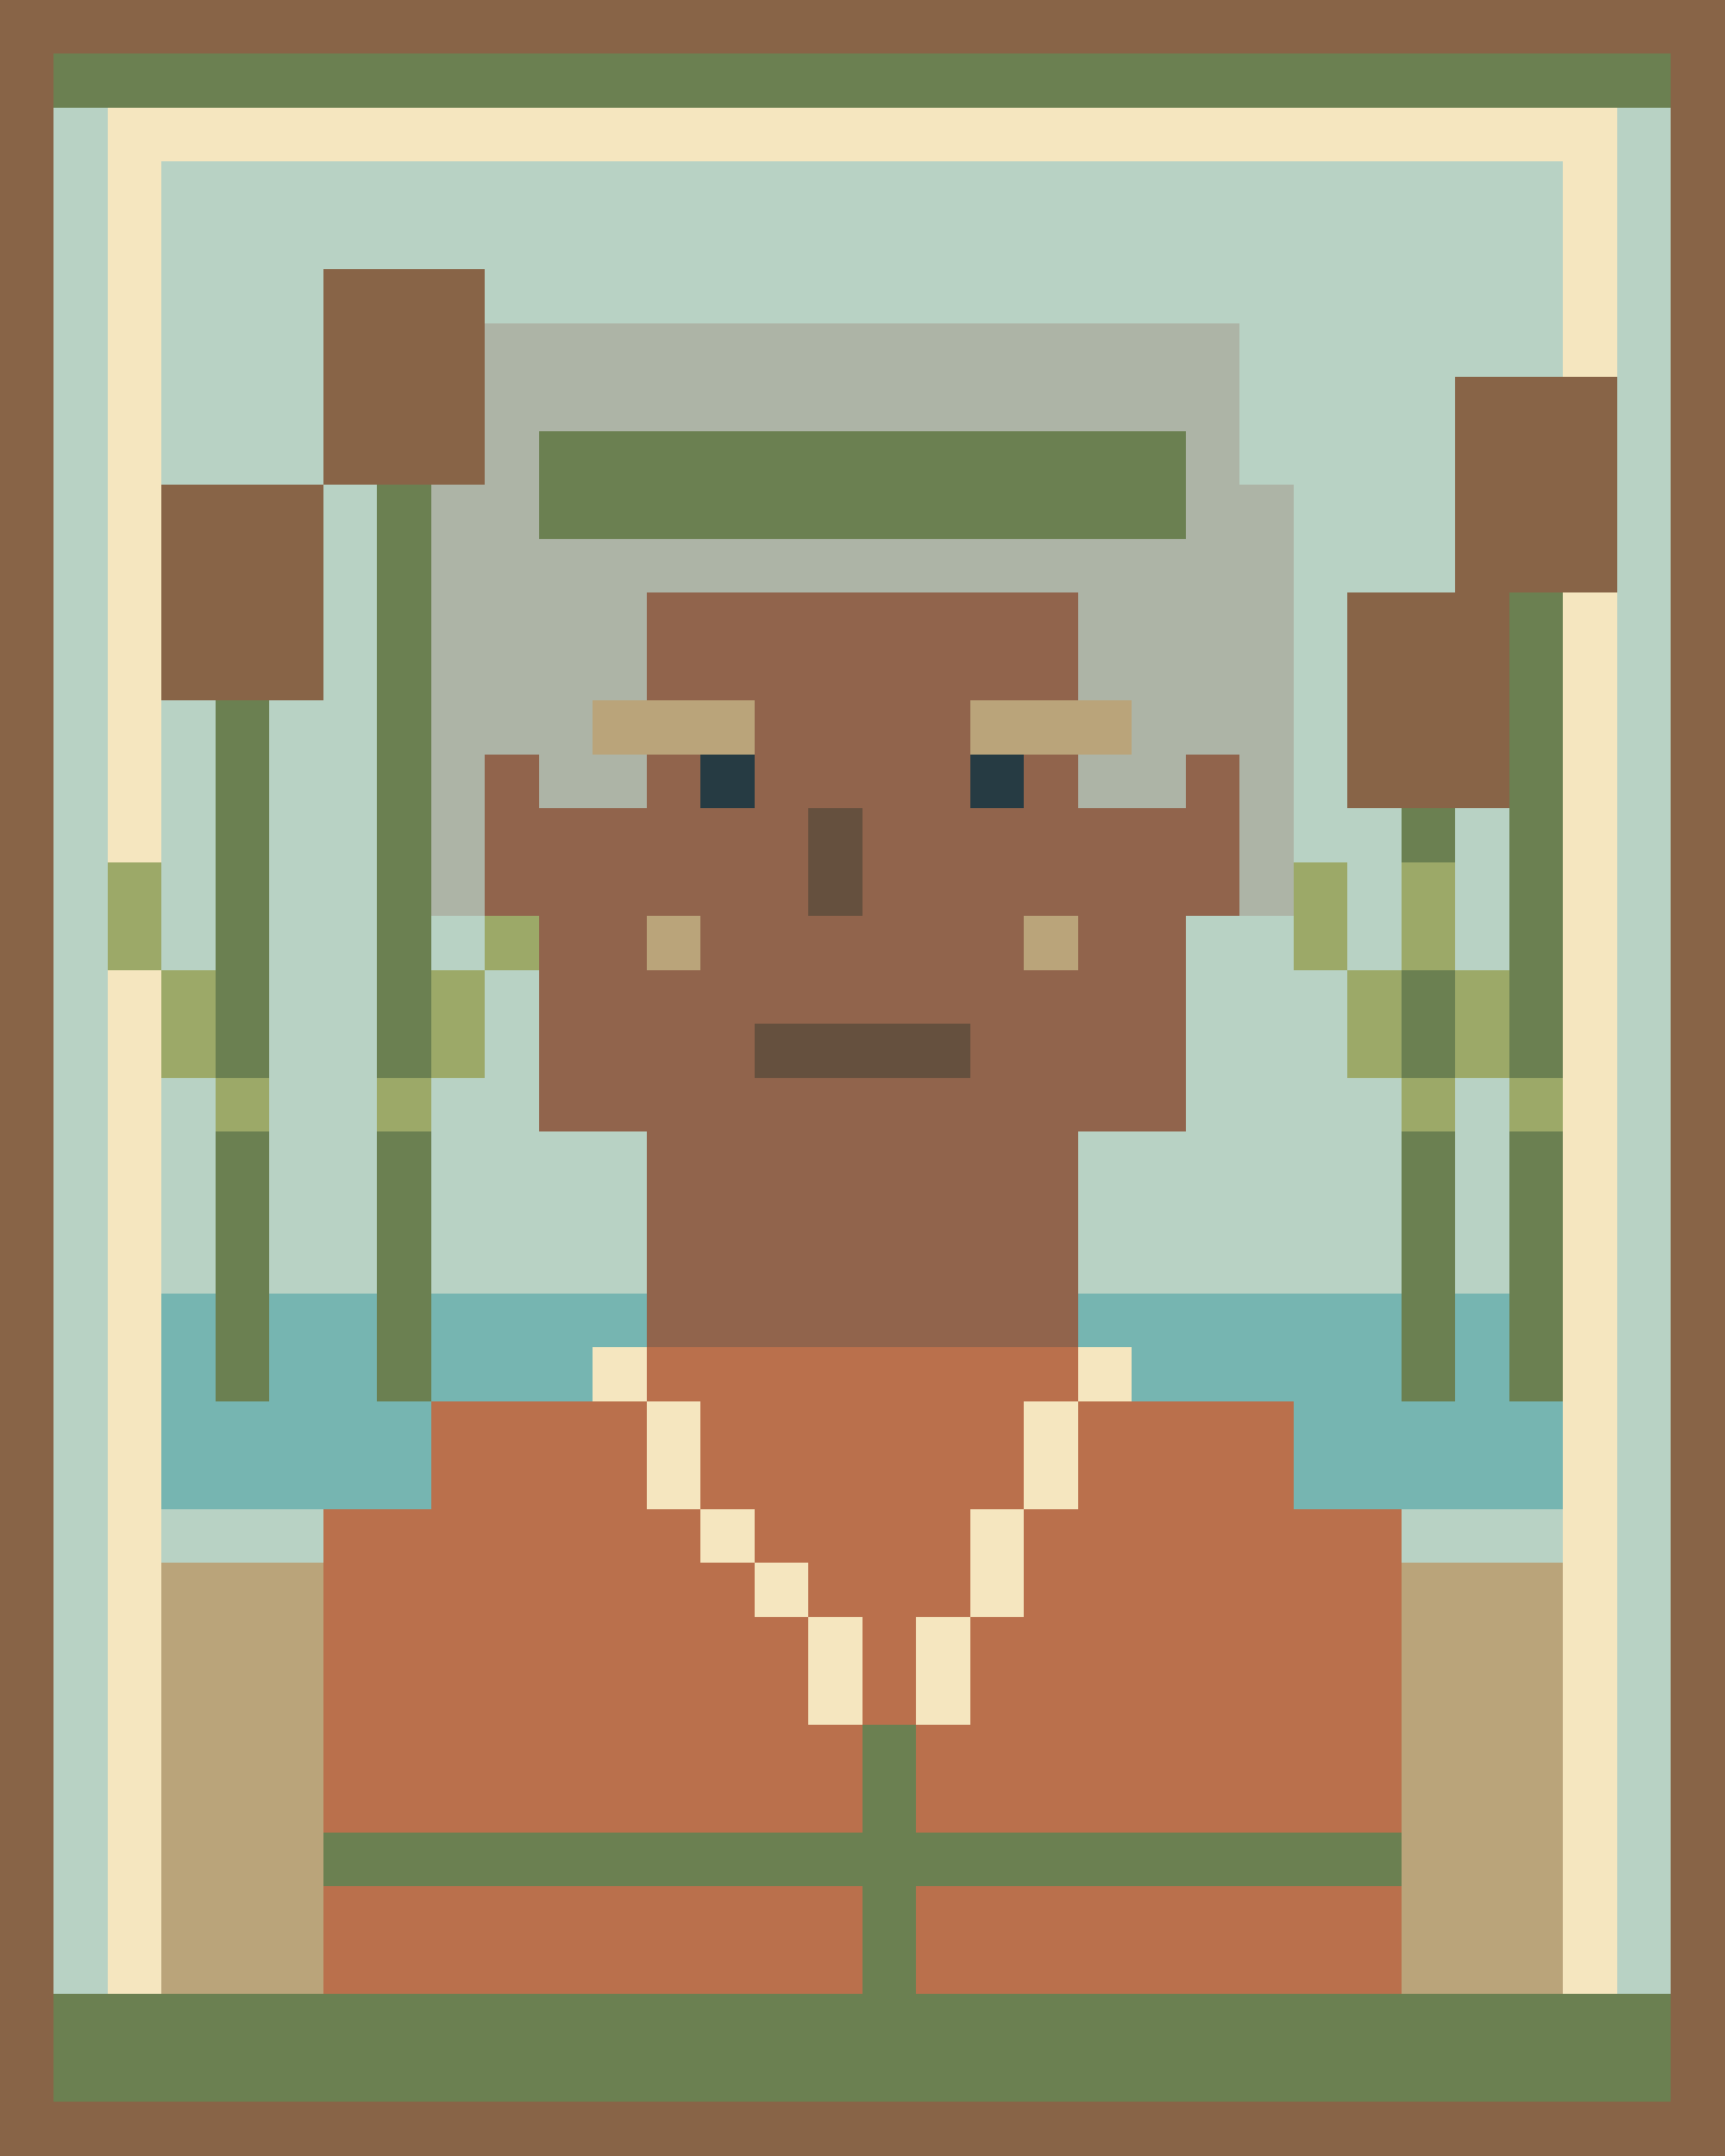
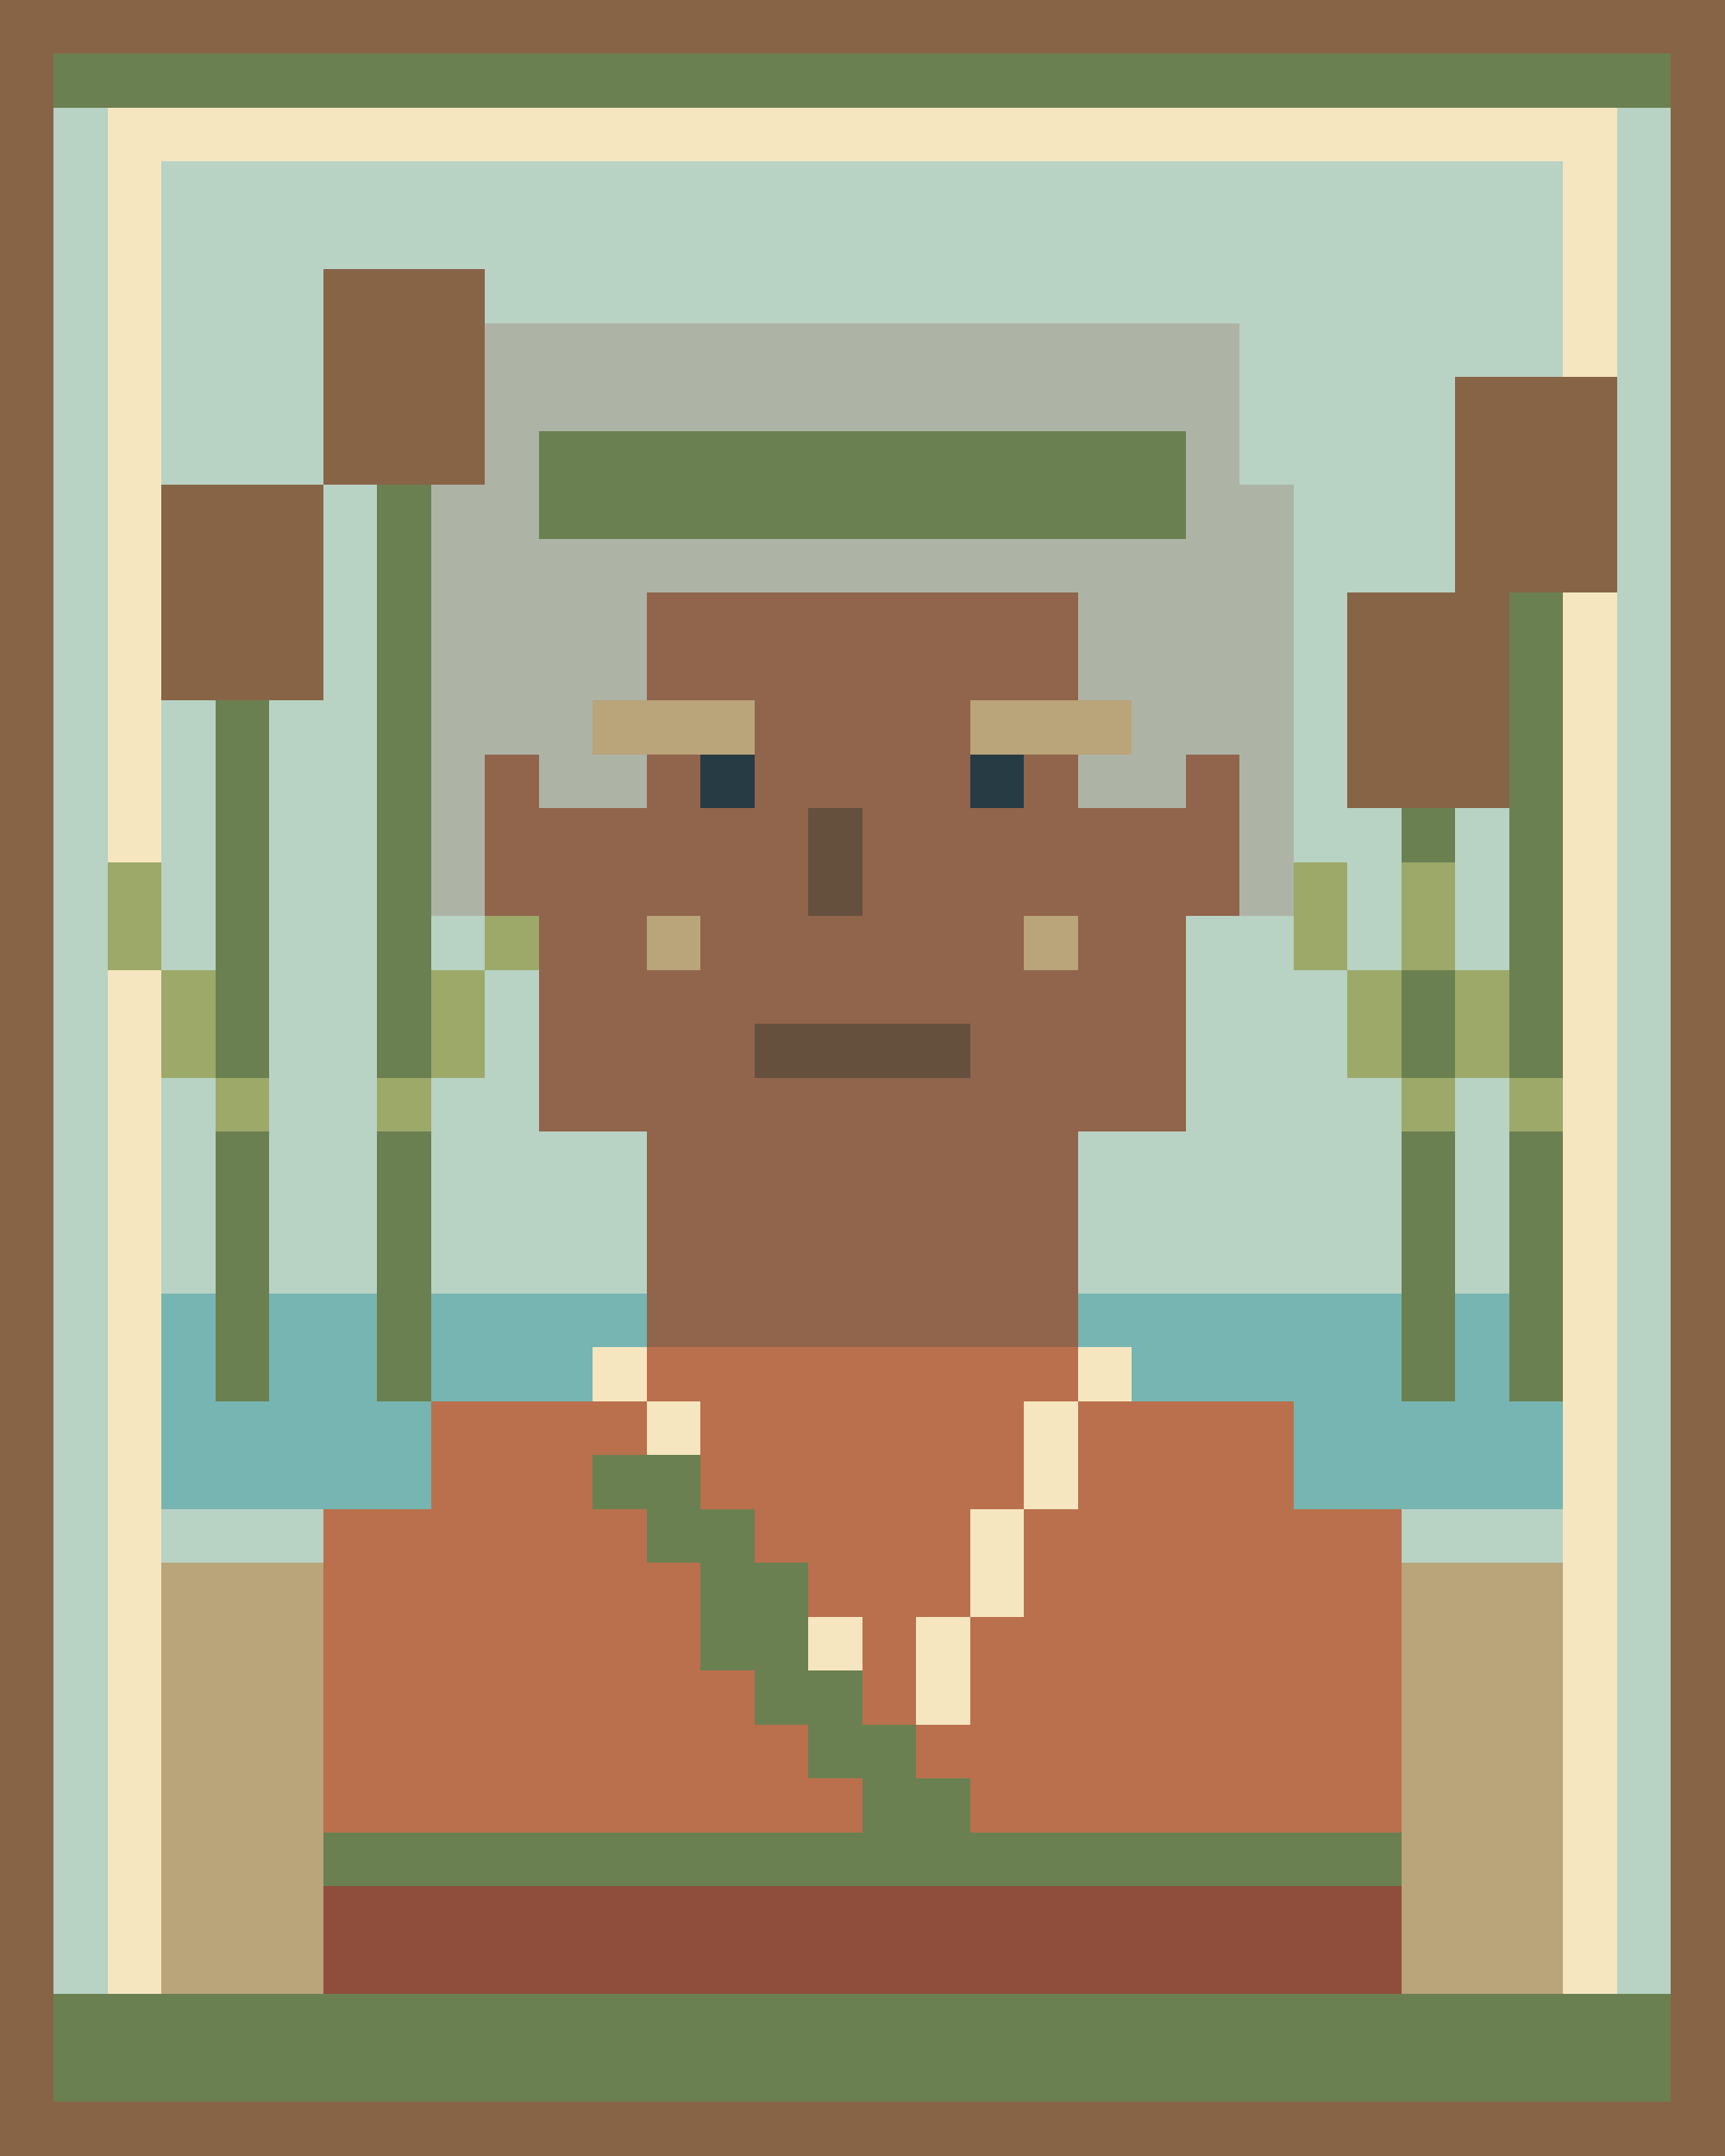
- <svg xmlns="http://www.w3.org/2000/svg" width="32" height="40" viewBox="0 0 32 40" shape-rendering="crispEdges" role="img">
-   <g fill="#263b43">
-     <rect x="13" y="14" width="1" height="1" />
-     <rect x="18" y="14" width="1" height="1" />
+ <svg xmlns="http://www.w3.org/2000/svg" width="32" height="40" viewBox="0 0 32 40" shape-rendering="crispEdges" role="img" data-origin="delta-newcomers" data-sex="female" data-avatar-variant="2" data-life-stage="elder" data-appearance-key="delta-newcomers:female:2" data-skin="#91644c" data-hair="#adb4a6" data-hair-style="headband" data-facial-hair="none" data-robe="#ba704c" data-accent="#6b8051">
+   <g fill="#886447">
+     <rect x="0" y="0" width="32" height="1" />
+     <rect x="0" y="1" width="1" height="38" />
+     <rect x="31" y="1" width="1" height="38" />
+     <rect x="6" y="5" width="3" height="4" />
+     <rect x="27" y="7" width="3" height="4" />
+     <rect x="3" y="9" width="3" height="4" />
+     <rect x="25" y="11" width="3" height="4" />
+     <rect x="0" y="39" width="32" height="1" />
  </g>
-   <g fill="#76b5b1">
-     <rect x="3" y="24" width="1" height="2" />
-     <rect x="5" y="24" width="2" height="2" />
-     <rect x="8" y="24" width="4" height="1" />
-     <rect x="20" y="24" width="6" height="1" />
-     <rect x="27" y="24" width="1" height="2" />
-     <rect x="8" y="25" width="3" height="1" />
-     <rect x="21" y="25" width="5" height="1" />
-     <rect x="3" y="26" width="5" height="2" />
-     <rect x="24" y="26" width="5" height="2" />
+   <g fill="#6b8051">
+     <rect x="1" y="1" width="30" height="1" />
+     <rect x="10" y="8" width="12" height="2" />
+     <rect x="7" y="9" width="1" height="11" />
+     <rect x="28" y="11" width="1" height="9" />
+     <rect x="4" y="13" width="1" height="7" />
+     <rect x="26" y="15" width="1" height="1" />
+     <rect x="26" y="18" width="1" height="2" />
+     <rect x="4" y="21" width="1" height="5" />
+     <rect x="7" y="21" width="1" height="5" />
+     <rect x="26" y="21" width="1" height="5" />
+     <rect x="28" y="21" width="1" height="5" />
+     <rect x="11" y="27" width="2" height="1" />
+     <rect x="12" y="28" width="2" height="1" />
+     <rect x="13" y="29" width="2" height="2" />
+     <rect x="14" y="31" width="2" height="1" />
+     <rect x="15" y="32" width="2" height="1" />
+     <rect x="16" y="33" width="2" height="1" />
+     <rect x="6" y="34" width="20" height="1" />
+     <rect x="1" y="37" width="30" height="2" />
  </g>
  <g fill="#b8d2c4">
    <rect x="1" y="2" width="1" height="35" />
    <rect x="30" y="2" width="1" height="35" />
    <rect x="3" y="3" width="26" height="2" />
    <rect x="3" y="5" width="3" height="4" />
    <rect x="9" y="5" width="20" height="1" />
    <rect x="23" y="6" width="6" height="1" />
    <rect x="23" y="7" width="4" height="2" />
    <rect x="6" y="9" width="1" height="4" />
    <rect x="24" y="9" width="3" height="2" />
    <rect x="24" y="11" width="1" height="4" />
    <rect x="3" y="13" width="1" height="5" />
    <rect x="5" y="13" width="2" height="11" />
    <rect x="24" y="15" width="2" height="1" />
    <rect x="27" y="15" width="1" height="3" />
    <rect x="25" y="16" width="1" height="2" />
    <rect x="8" y="17" width="1" height="1" />
    <rect x="22" y="17" width="2" height="1" />
    <rect x="9" y="18" width="1" height="2" />
    <rect x="22" y="18" width="3" height="2" />
    <rect x="3" y="20" width="1" height="4" />
    <rect x="8" y="20" width="2" height="1" />
    <rect x="22" y="20" width="4" height="1" />
    <rect x="27" y="20" width="1" height="4" />
    <rect x="8" y="21" width="4" height="3" />
    <rect x="20" y="21" width="6" height="3" />
    <rect x="3" y="28" width="3" height="1" />
    <rect x="26" y="28" width="3" height="1" />
  </g>
  <g fill="#f5e6bf">
    <rect x="2" y="2" width="28" height="1" />
    <rect x="2" y="3" width="1" height="13" />
    <rect x="29" y="3" width="1" height="4" />
    <rect x="29" y="11" width="1" height="26" />
    <rect x="2" y="18" width="1" height="19" />
    <rect x="11" y="25" width="1" height="1" />
    <rect x="20" y="25" width="1" height="1" />
-     <rect x="12" y="26" width="1" height="2" />
+     <rect x="12" y="26" width="1" height="1" />
    <rect x="19" y="26" width="1" height="2" />
-     <rect x="13" y="28" width="1" height="1" />
    <rect x="18" y="28" width="1" height="2" />
-     <rect x="14" y="29" width="1" height="1" />
-     <rect x="15" y="30" width="1" height="2" />
+     <rect x="15" y="30" width="1" height="1" />
    <rect x="17" y="30" width="1" height="2" />
  </g>
-   <g fill="#baa47a">
-     <rect x="11" y="13" width="3" height="1" />
-     <rect x="18" y="13" width="3" height="1" />
-     <rect x="12" y="17" width="1" height="1" />
-     <rect x="19" y="17" width="1" height="1" />
-     <rect x="3" y="29" width="3" height="8" />
-     <rect x="26" y="29" width="3" height="8" />
-   </g>
-   <g fill="#886447">
-     <rect x="0" y="0" width="32" height="1" />
-     <rect x="0" y="1" width="1" height="38" />
-     <rect x="31" y="1" width="1" height="38" />
-     <rect x="6" y="5" width="3" height="4" />
-     <rect x="27" y="7" width="3" height="4" />
-     <rect x="3" y="9" width="3" height="4" />
-     <rect x="25" y="11" width="3" height="4" />
-     <rect x="0" y="39" width="32" height="1" />
-   </g>
-   <g fill="#65503e">
-     <rect x="15" y="15" width="1" height="2" />
-     <rect x="14" y="19" width="4" height="1" />
-   </g>
-   <g fill="#ba704c">
-     <rect x="12" y="25" width="8" height="1" />
-     <rect x="8" y="26" width="4" height="2" />
-     <rect x="13" y="26" width="6" height="2" />
-     <rect x="20" y="26" width="4" height="2" />
-     <rect x="6" y="28" width="7" height="1" />
-     <rect x="14" y="28" width="4" height="1" />
-     <rect x="19" y="28" width="7" height="2" />
-     <rect x="6" y="29" width="8" height="1" />
-     <rect x="15" y="29" width="3" height="1" />
-     <rect x="6" y="30" width="9" height="2" />
-     <rect x="16" y="30" width="1" height="2" />
-     <rect x="18" y="30" width="8" height="2" />
-     <rect x="6" y="32" width="10" height="2" />
-     <rect x="17" y="32" width="9" height="2" />
-     <rect x="6" y="35" width="10" height="2" />
-     <rect x="17" y="35" width="9" height="2" />
-   </g>
-   <g fill="#6b8051">
-     <rect x="1" y="1" width="30" height="1" />
-     <rect x="10" y="8" width="12" height="2" />
-     <rect x="7" y="9" width="1" height="11" />
-     <rect x="28" y="11" width="1" height="9" />
-     <rect x="4" y="13" width="1" height="7" />
-     <rect x="26" y="15" width="1" height="1" />
-     <rect x="26" y="18" width="1" height="2" />
-     <rect x="4" y="21" width="1" height="5" />
-     <rect x="7" y="21" width="1" height="5" />
-     <rect x="26" y="21" width="1" height="5" />
-     <rect x="28" y="21" width="1" height="5" />
-     <rect x="16" y="32" width="1" height="2" />
-     <rect x="6" y="34" width="20" height="1" />
-     <rect x="16" y="35" width="1" height="2" />
-     <rect x="1" y="37" width="30" height="2" />
-   </g>
-   <g fill="#9ca968">
-     <rect x="2" y="16" width="1" height="2" />
-     <rect x="24" y="16" width="1" height="2" />
-     <rect x="26" y="16" width="1" height="2" />
-     <rect x="9" y="17" width="1" height="1" />
-     <rect x="3" y="18" width="1" height="2" />
-     <rect x="8" y="18" width="1" height="2" />
-     <rect x="25" y="18" width="1" height="2" />
-     <rect x="27" y="18" width="1" height="2" />
-     <rect x="4" y="20" width="1" height="1" />
-     <rect x="7" y="20" width="1" height="1" />
-     <rect x="26" y="20" width="1" height="1" />
-     <rect x="28" y="20" width="1" height="1" />
+   <g fill="#adb4a6">
+     <rect x="9" y="6" width="14" height="2" />
+     <rect x="9" y="8" width="1" height="1" />
+     <rect x="22" y="8" width="1" height="1" />
+     <rect x="8" y="9" width="2" height="1" />
+     <rect x="22" y="9" width="2" height="1" />
+     <rect x="8" y="10" width="16" height="1" />
+     <rect x="8" y="11" width="4" height="2" />
+     <rect x="20" y="11" width="4" height="2" />
+     <rect x="8" y="13" width="3" height="1" />
+     <rect x="21" y="13" width="3" height="1" />
+     <rect x="8" y="14" width="1" height="3" />
+     <rect x="10" y="14" width="2" height="1" />
+     <rect x="20" y="14" width="2" height="1" />
+     <rect x="23" y="14" width="1" height="3" />
  </g>
  <g fill="#91644c">
    <rect x="12" y="11" width="8" height="2" />
    <rect x="14" y="13" width="4" height="2" />
    <rect x="9" y="14" width="1" height="1" />
    <rect x="12" y="14" width="1" height="1" />
    <rect x="19" y="14" width="1" height="1" />
    <rect x="22" y="14" width="1" height="1" />
    <rect x="9" y="15" width="6" height="2" />
    <rect x="16" y="15" width="7" height="2" />
    <rect x="10" y="17" width="2" height="1" />
    <rect x="13" y="17" width="6" height="1" />
    <rect x="20" y="17" width="2" height="1" />
    <rect x="10" y="18" width="12" height="1" />
    <rect x="10" y="19" width="4" height="1" />
    <rect x="18" y="19" width="4" height="1" />
    <rect x="10" y="20" width="12" height="1" />
    <rect x="12" y="21" width="8" height="4" />
  </g>
-   <g fill="#adb4a6">
-     <rect x="9" y="6" width="14" height="2" />
-     <rect x="9" y="8" width="1" height="1" />
-     <rect x="22" y="8" width="1" height="1" />
-     <rect x="8" y="9" width="2" height="1" />
-     <rect x="22" y="9" width="2" height="1" />
-     <rect x="8" y="10" width="16" height="1" />
-     <rect x="8" y="11" width="4" height="2" />
-     <rect x="20" y="11" width="4" height="2" />
-     <rect x="8" y="13" width="3" height="1" />
-     <rect x="21" y="13" width="3" height="1" />
-     <rect x="8" y="14" width="1" height="3" />
-     <rect x="10" y="14" width="2" height="1" />
-     <rect x="20" y="14" width="2" height="1" />
-     <rect x="23" y="14" width="1" height="3" />
+   <g fill="#baa47a">
+     <rect x="11" y="13" width="3" height="1" />
+     <rect x="18" y="13" width="3" height="1" />
+     <rect x="12" y="17" width="1" height="1" />
+     <rect x="19" y="17" width="1" height="1" />
+     <rect x="3" y="29" width="3" height="8" />
+     <rect x="26" y="29" width="3" height="8" />
+   </g>
+   <g fill="#263b43">
+     <rect x="13" y="14" width="1" height="1" />
+     <rect x="18" y="14" width="1" height="1" />
+   </g>
+   <g fill="#65503e">
+     <rect x="15" y="15" width="1" height="2" />
+     <rect x="14" y="19" width="4" height="1" />
+   </g>
+   <g fill="#9ca968">
+     <rect x="2" y="16" width="1" height="2" />
+     <rect x="24" y="16" width="1" height="2" />
+     <rect x="26" y="16" width="1" height="2" />
+     <rect x="9" y="17" width="1" height="1" />
+     <rect x="3" y="18" width="1" height="2" />
+     <rect x="8" y="18" width="1" height="2" />
+     <rect x="25" y="18" width="1" height="2" />
+     <rect x="27" y="18" width="1" height="2" />
+     <rect x="4" y="20" width="1" height="1" />
+     <rect x="7" y="20" width="1" height="1" />
+     <rect x="26" y="20" width="1" height="1" />
+     <rect x="28" y="20" width="1" height="1" />
+   </g>
+   <g fill="#76b5b1">
+     <rect x="3" y="24" width="1" height="2" />
+     <rect x="5" y="24" width="2" height="2" />
+     <rect x="8" y="24" width="4" height="1" />
+     <rect x="20" y="24" width="6" height="1" />
+     <rect x="27" y="24" width="1" height="2" />
+     <rect x="8" y="25" width="3" height="1" />
+     <rect x="21" y="25" width="5" height="1" />
+     <rect x="3" y="26" width="5" height="2" />
+     <rect x="24" y="26" width="5" height="2" />
+   </g>
+   <g fill="#ba704c">
+     <rect x="12" y="25" width="8" height="1" />
+     <rect x="8" y="26" width="4" height="1" />
+     <rect x="13" y="26" width="6" height="2" />
+     <rect x="20" y="26" width="4" height="2" />
+     <rect x="8" y="27" width="3" height="1" />
+     <rect x="6" y="28" width="6" height="1" />
+     <rect x="14" y="28" width="4" height="1" />
+     <rect x="19" y="28" width="7" height="2" />
+     <rect x="6" y="29" width="7" height="2" />
+     <rect x="15" y="29" width="3" height="1" />
+     <rect x="16" y="30" width="1" height="2" />
+     <rect x="18" y="30" width="8" height="2" />
+     <rect x="6" y="31" width="8" height="1" />
+     <rect x="6" y="32" width="9" height="1" />
+     <rect x="17" y="32" width="9" height="1" />
+     <rect x="6" y="33" width="10" height="1" />
+     <rect x="18" y="33" width="8" height="1" />
+   </g>
+   <g fill="#8e4e3b">
+     <rect x="6" y="35" width="20" height="2" />
  </g>
</svg>
